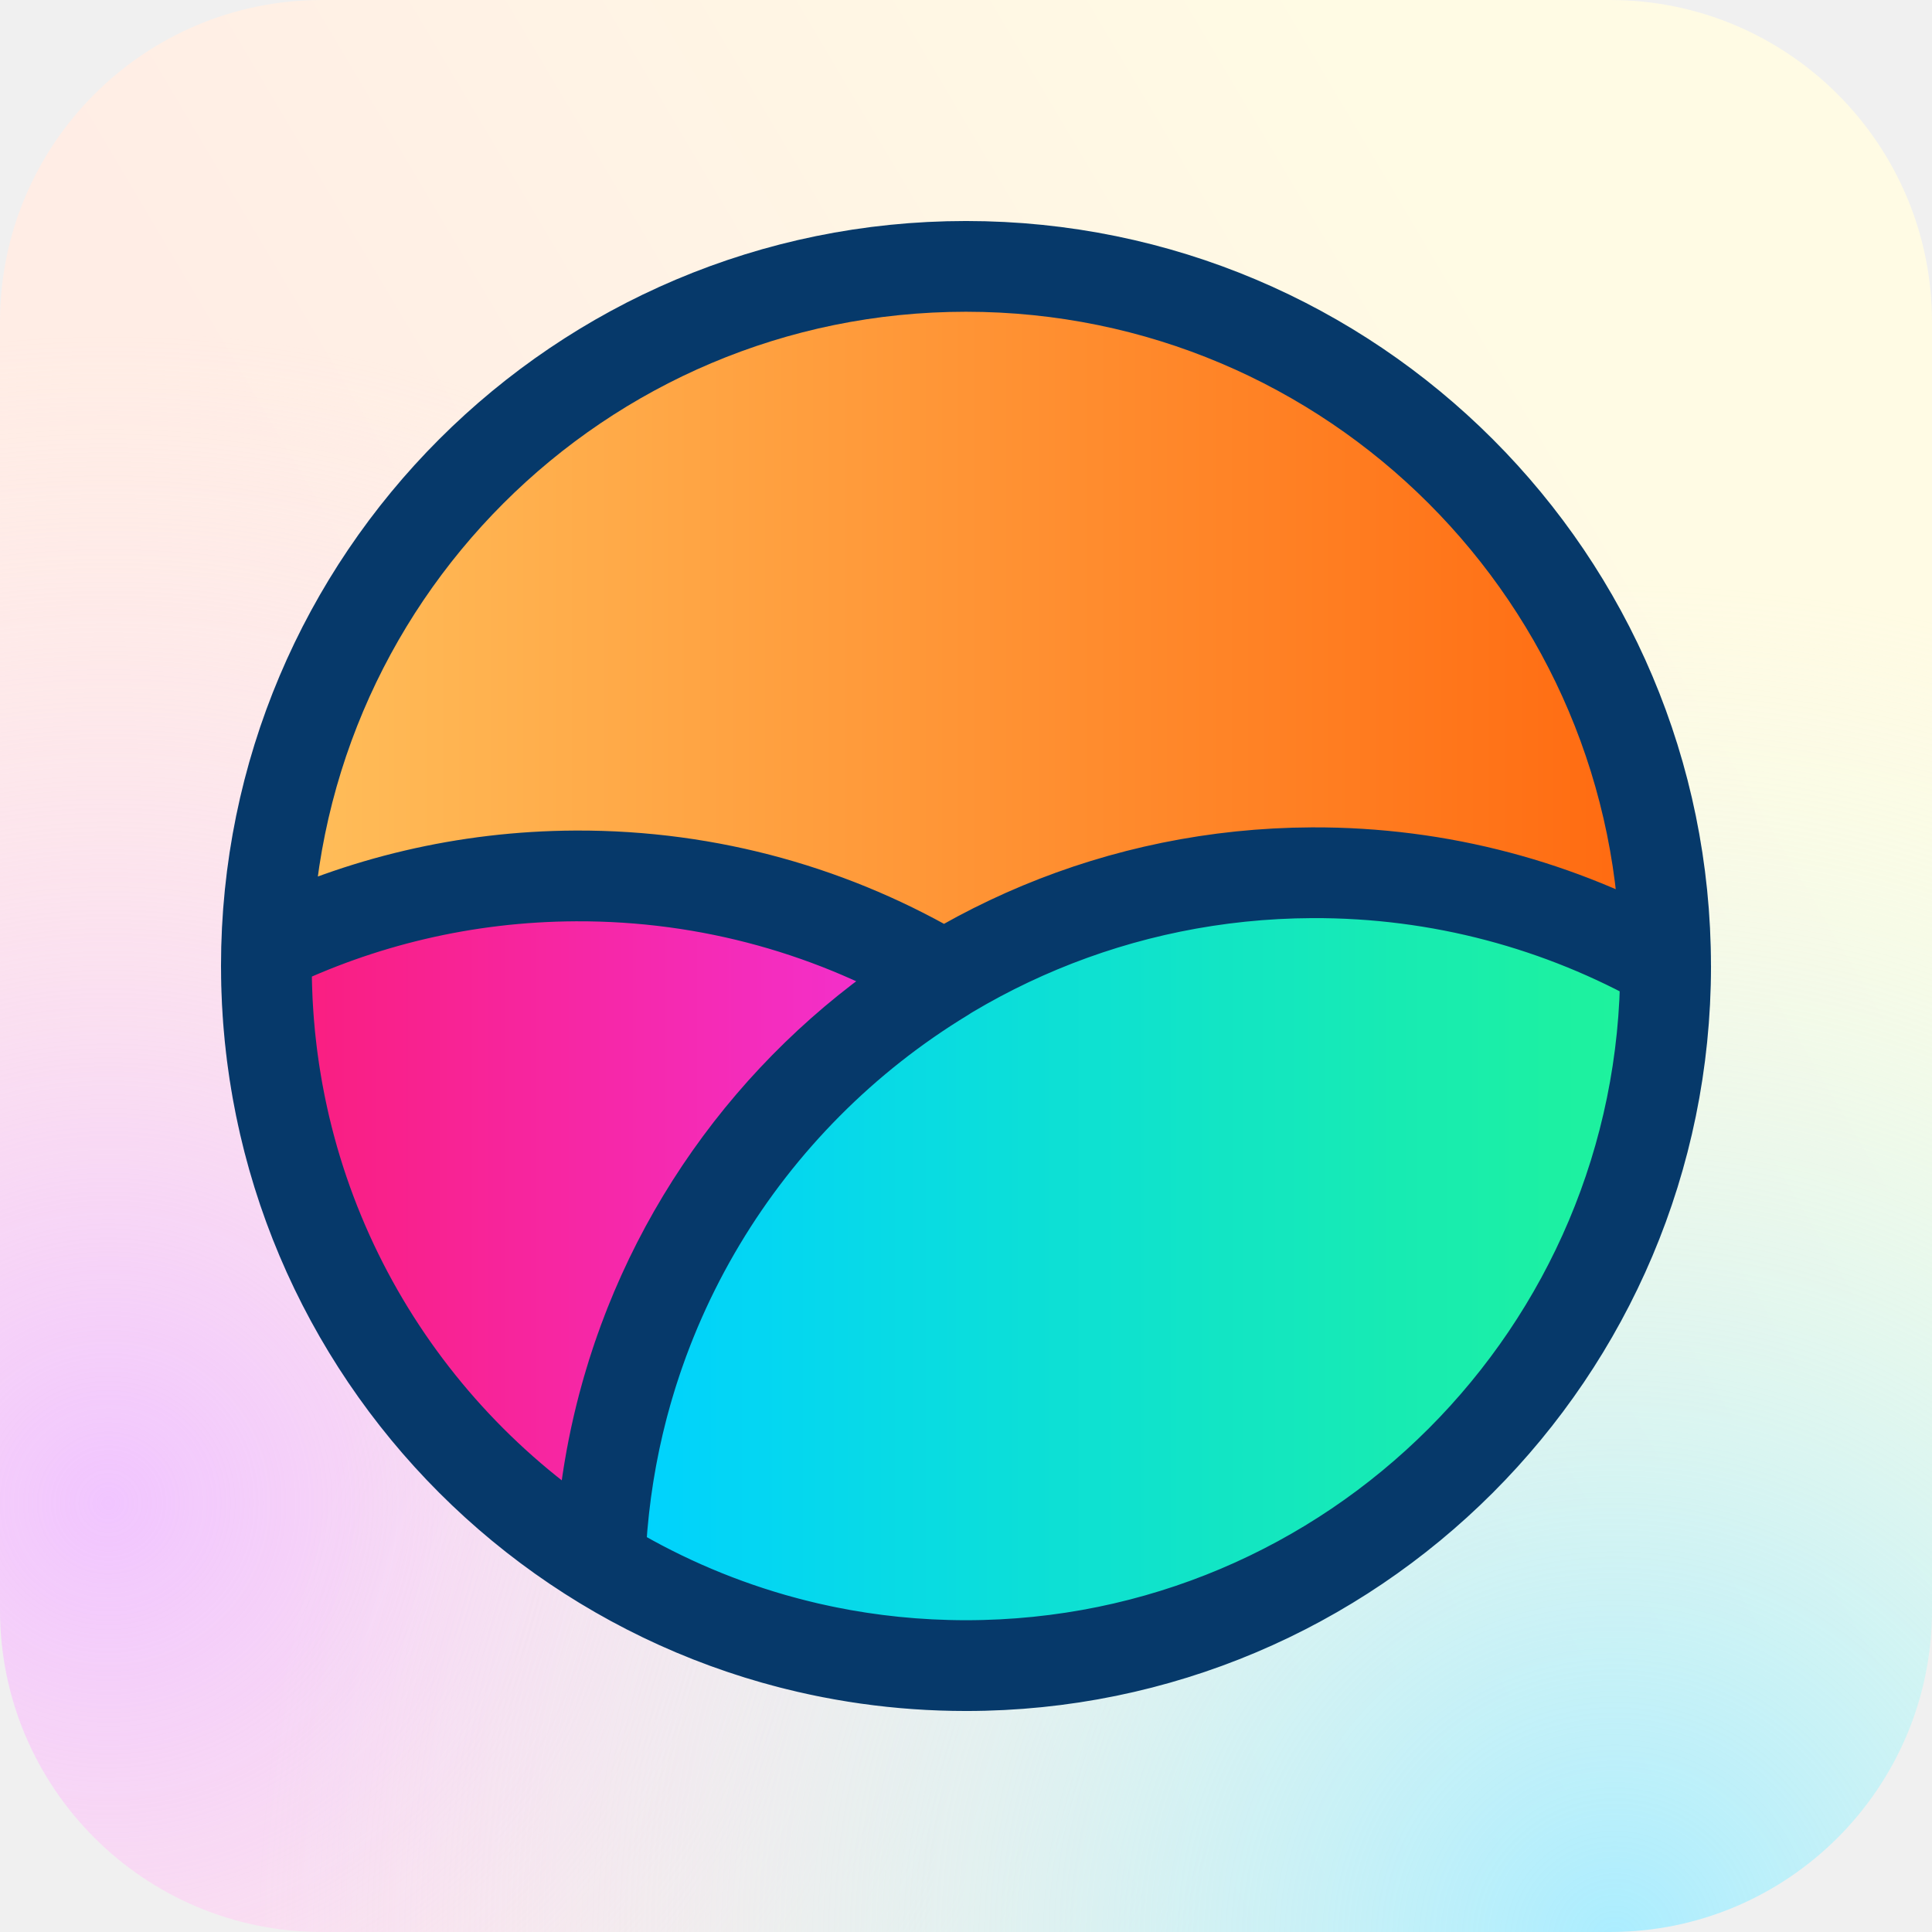
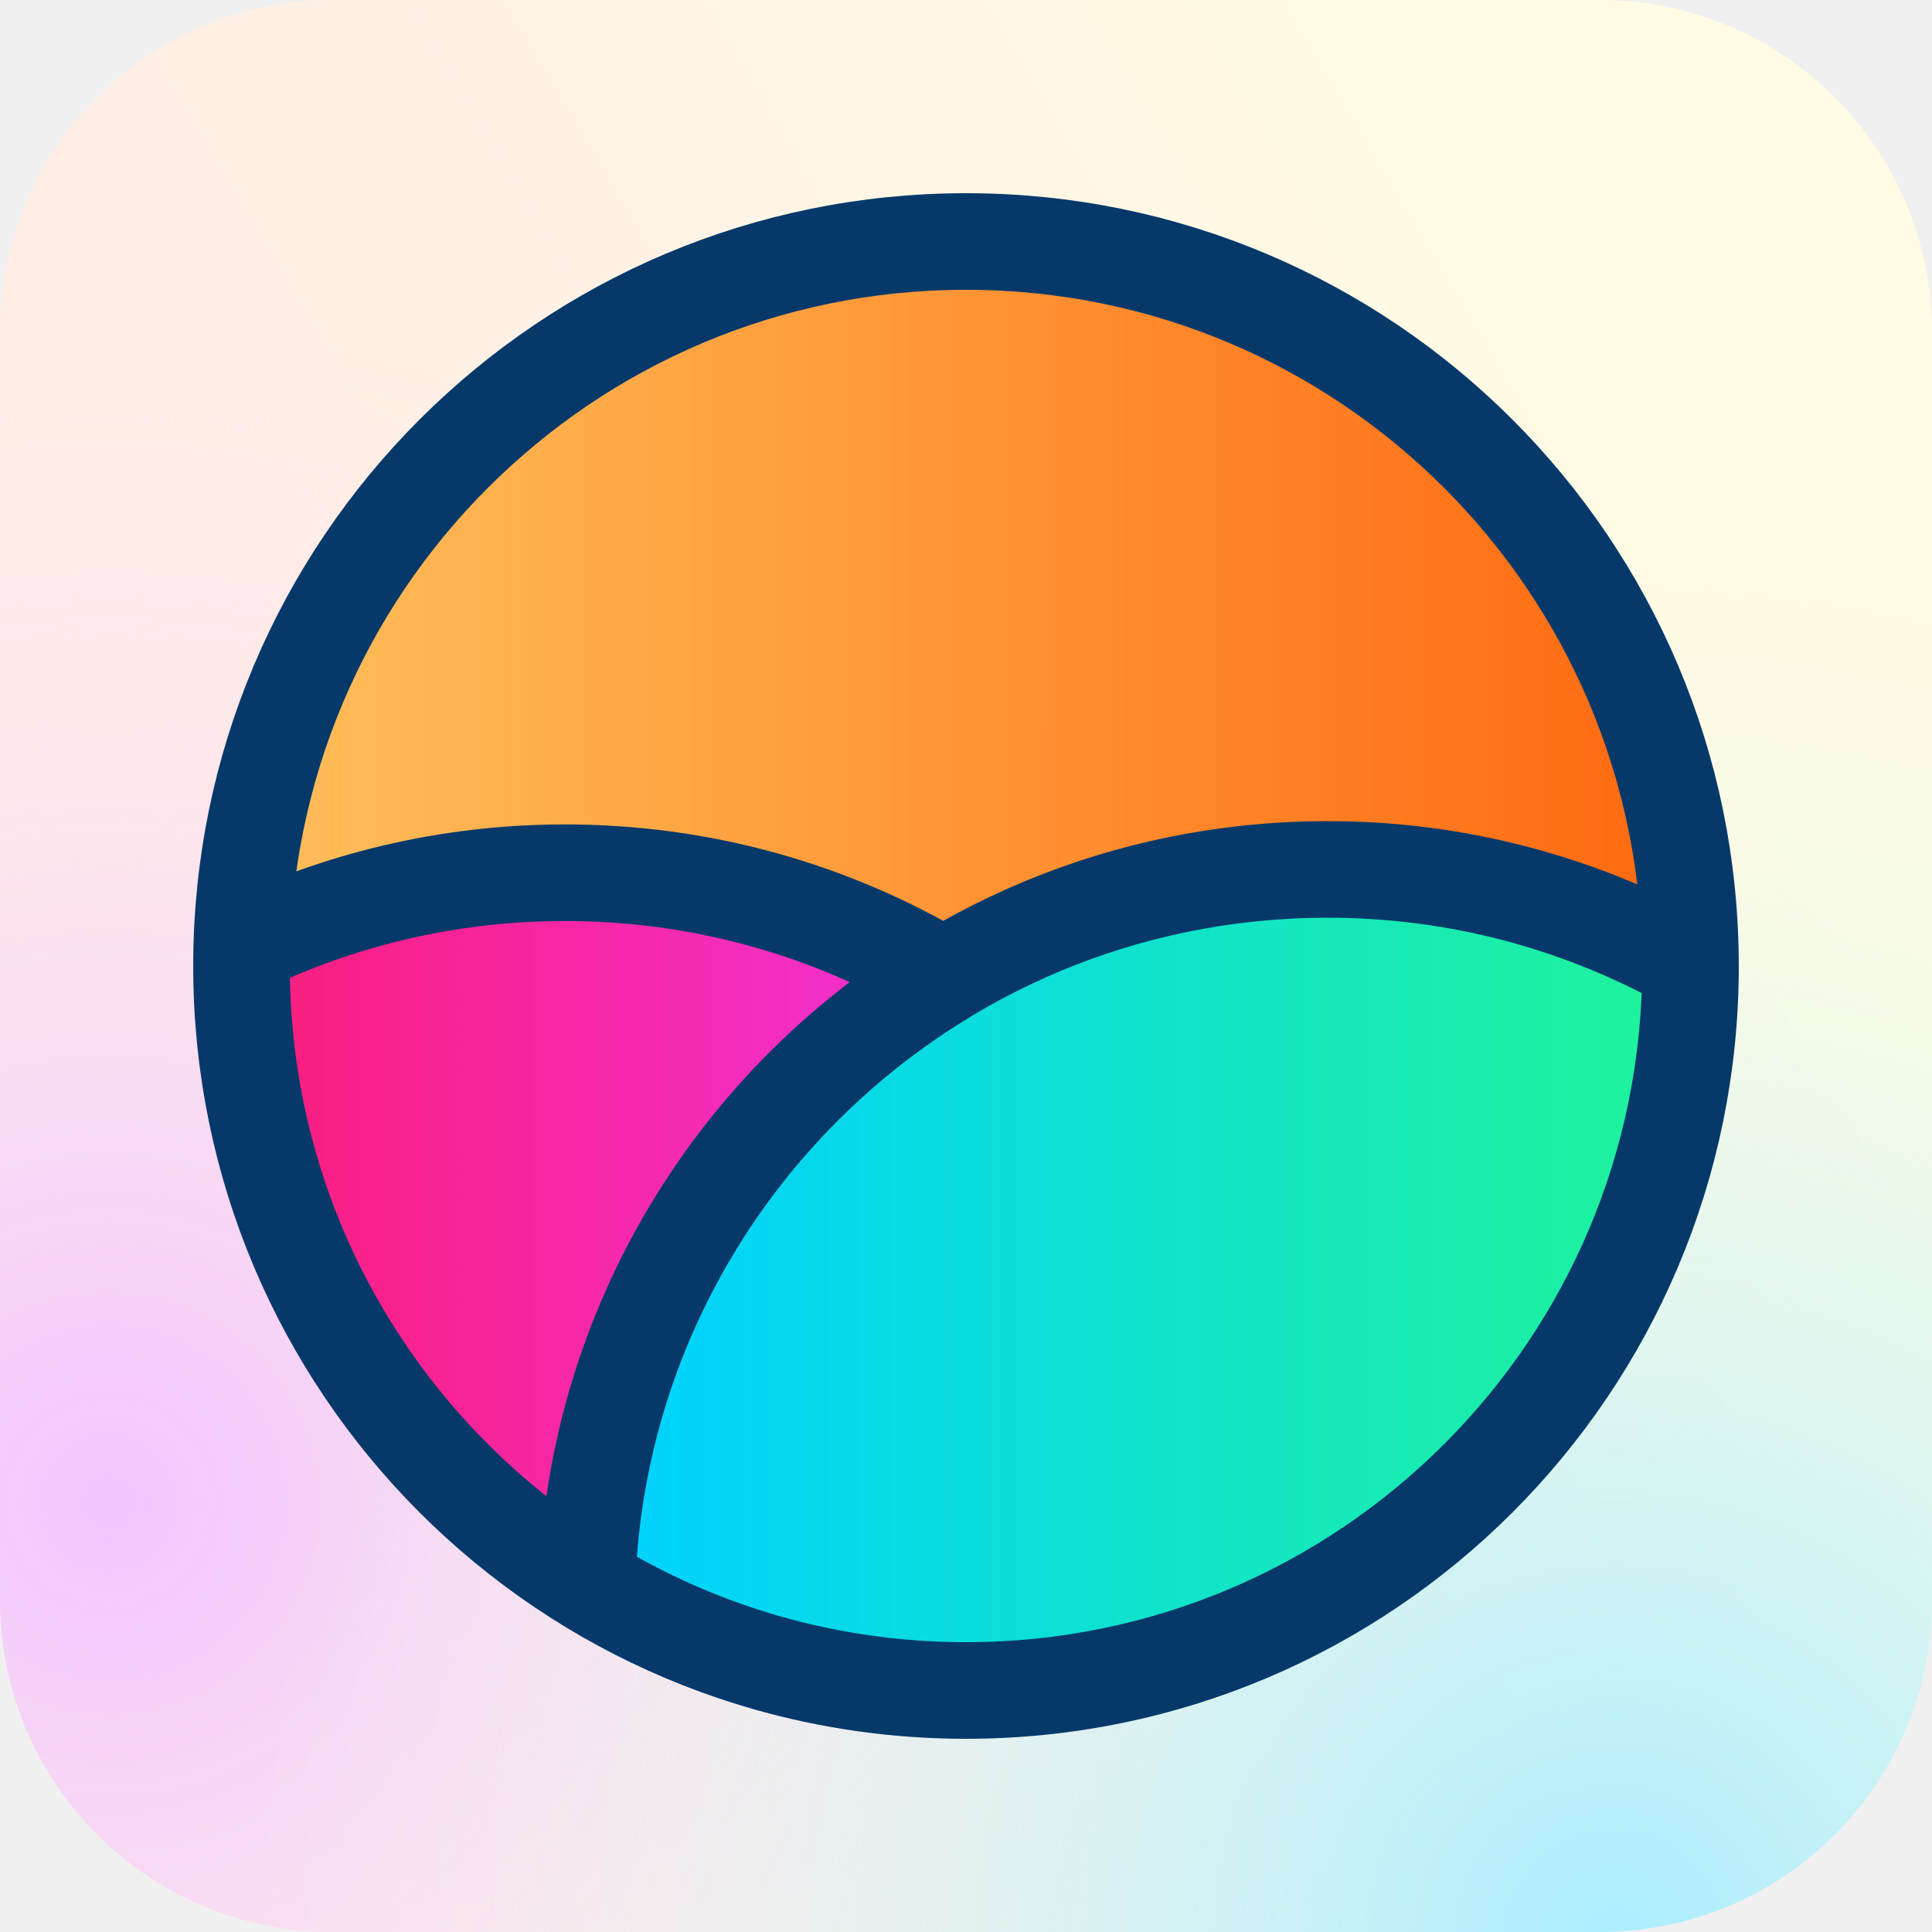
- <svg xmlns="http://www.w3.org/2000/svg" fill="none" viewBox="0 0 1320 1320">
+ <svg xmlns="http://www.w3.org/2000/svg" fill="none" viewBox="0 0 1280 1280">
  <g clip-path="url(#a)">
-     <mask id="b" width="1320" height="1320" x="0" y="0" maskUnits="userSpaceOnUse" style="mask-type:luminance">
-       <rect width="1320" height="1320" fill="#fff" rx="220" />
+     <mask id="b" width="1280" height="1280" x="0" y="0" maskUnits="userSpaceOnUse" style="mask-type:luminance">
+       <rect width="1280" height="1280" fill="#fff" rx="220" />
    </mask>
    <g mask="url(#b)">
-       <path fill="url(#c)" d="M0 0h1320v1320H0z" />
-       <path fill="url(#d)" d="M-719.214 1024.48c0-440.088 356.756-796.844 796.838-796.844s796.838 356.756 796.838 796.844c0 440.07-356.756 796.83-796.838 796.83s-796.838-356.76-796.838-796.83" />
-       <path fill="url(#e)" d="M175.174 1320c0-510.077 413.5-923.579 923.586-923.579 510.07 0 923.57 413.502 923.57 923.579 0 510.08-413.5 923.58-923.57 923.58-510.086 0-923.586-413.5-923.586-923.58" />
+       <path fill="url(#c)" d="M0 0h1280v1280H0z" />
+       <path fill="url(#d)" d="M-697.42 993.43c0-426.748 345.946-772.693 772.692-772.693S847.963 566.682 847.963 993.43c0 426.74-345.945 772.69-772.691 772.69S-697.42 1420.17-697.42 993.43" />
+       <path fill="url(#e)" d="M169.866 1280c0-494.62 400.97-895.592 895.594-895.592 494.62 0 895.59 400.972 895.59 895.592s-400.97 895.59-895.59 895.59c-494.624 0-895.594-400.97-895.594-895.59" />
    </g>
-     <path fill="url(#f)" d="M182 660c0-263.992 214.008-478 478-478s478 214.008 478 478-214.008 478-478 478-478-214.008-478-478" />
-     <path fill="url(#g)" d="M896.412 597.005C633.086 598.152 419.392 806.997 410 1067.47c72.747 44.69 158.382 70.53 250.056 70.53C924.018 1138 1138 924.279 1138 660.639c0-.354-.03-.702-.03-1.057-71.38-40.129-153.789-62.959-241.558-62.577" />
-     <path fill="url(#h)" d="M392.75 599.005c-75.441.33-146.797 17.848-210.427 48.791-.112 4.25-.323 8.485-.323 12.763 0 172.323 90.962 323.312 227.32 407.441 6.096-169.739 98.522-317.516 234.68-400.412-73.504-43.898-159.46-68.984-251.25-68.583" />
-     <path stroke="#06396A" stroke-linecap="round" stroke-linejoin="round" stroke-miterlimit="10" stroke-width="62" d="M409.921 1067.37c-136.711-84.116-227.91-235.076-227.91-407.366 0-4.278.212-8.511.323-12.762 63.796-30.936 135.338-48.451 210.974-48.782 92.03-.401 178.209 24.682 251.905 68.571C508.7 749.912 416.034 897.66 409.921 1067.37m0 0c9.395-260.816 223.11-469.936 486.461-471.085 87.778-.382 170.198 22.477 241.578 62.66.01.355.04.704.04 1.059C1138 923.991 923.991 1138 660.004 1138c-91.684 0-177.327-25.88-250.083-70.63M182 659.992C182 396.005 396.005 182 659.992 182s477.988 214.005 477.988 477.992-213.999 477.988-477.988 477.988S182 923.981 182 659.992" />
+     <g clip-path="url(#f)">
+       <path fill="url(#g)" d="M162 640c0-263.992 214.008-478 478-478s478 214.008 478 478-214.008 478-478 478-478-214.008-478-478" />
+       <path fill="url(#h)" d="M876.412 577.005C613.086 578.152 399.392 786.997 390 1047.47c72.747 44.69 158.382 70.53 250.056 70.53C904.018 1118 1118 904.279 1118 640.639c0-.354-.03-.702-.03-1.057-71.38-40.129-153.789-62.959-241.558-62.577" />
+       <path fill="url(#i)" d="M372.75 579.005c-75.441.33-146.797 17.848-210.427 48.791-.112 4.25-.323 8.485-.323 12.763 0 172.323 90.962 323.312 227.32 407.441 6.096-169.739 98.522-317.516 234.68-400.412-73.504-43.898-159.46-68.984-251.25-68.583" />
+       <path stroke="#06396A" stroke-linecap="round" stroke-linejoin="round" stroke-miterlimit="10" stroke-width="64" d="M388.875 1049.07c-137.283-84.463-228.864-236.055-228.864-409.066 0-4.296.213-8.547.324-12.815 64.063-31.066 135.905-48.654 211.857-48.986 92.415-.403 178.955 24.785 252.959 68.857-137.084 83.228-230.138 231.594-236.276 402.01m0 0c9.434-261.903 224.043-471.898 488.496-473.052 88.145-.383 170.909 22.571 242.589 62.923.01.356.04.707.04 1.063C1120 905.096 905.096 1120 640.004 1120c-92.068 0-178.069-25.98-251.129-70.93M160 639.992C160 374.9 374.9 160 639.992 160s479.988 214.9 479.988 479.992-214.894 479.988-479.988 479.988S160 905.086 160 639.992" />
+     </g>
  </g>
  <defs>
-     <linearGradient id="c" x1="337.536" x2="1023.66" y1="601.607" y2="195.378" gradientUnits="userSpaceOnUse">
+     <linearGradient id="c" x1="327.308" x2="992.636" y1="583.377" y2="189.457" gradientUnits="userSpaceOnUse">
      <stop stop-color="#FFEDE5" />
      <stop offset="1" stop-color="#FFFBE4" />
    </linearGradient>
-     <linearGradient id="f" x1="209" x2="1111" y1="660" y2="660" gradientUnits="userSpaceOnUse">
+     <linearGradient id="g" x1="190" x2="1090" y1="640" y2="640" gradientUnits="userSpaceOnUse">
      <stop stop-color="#FFBD59" />
      <stop offset="1" stop-color="#FF6B11" />
    </linearGradient>
-     <linearGradient id="g" x1="433.3" x2="1376.5" y1="1096.5" y2="1096.5" gradientUnits="userSpaceOnUse">
+     <linearGradient id="h" x1="412.3" x2="1357.5" y1="1076.5" y2="1076.5" gradientUnits="userSpaceOnUse">
      <stop stop-color="#00D2FF" />
      <stop offset="1" stop-color="#2AFF75" />
    </linearGradient>
-     <linearGradient id="h" x1="-83.2" x2="860" y1="1099" y2="1099" gradientUnits="userSpaceOnUse">
+     <linearGradient id="i" x1="-104.2" x2="841" y1="1079" y2="1079" gradientUnits="userSpaceOnUse">
      <stop stop-color="#FF1148" />
      <stop offset="1" stop-color="#EE3CFF" />
    </linearGradient>
-     <radialGradient id="d" cx="0" cy="0" r="1" gradientTransform="translate(77.624 1024.48)scale(796.837)" gradientUnits="userSpaceOnUse">
+     <radialGradient id="d" cx="0" cy="0" r="1" gradientTransform="translate(75.272 993.434)scale(772.691)" gradientUnits="userSpaceOnUse">
      <stop stop-color="#F1C5FF" />
      <stop offset="1" stop-color="#FFEBF1" stop-opacity="0" />
    </radialGradient>
-     <radialGradient id="e" cx="0" cy="0" r="1" gradientTransform="translate(1098.74 1320)scale(923.58)" gradientUnits="userSpaceOnUse">
+     <radialGradient id="e" cx="0" cy="0" r="1" gradientTransform="translate(1065.45 1280)scale(895.592)" gradientUnits="userSpaceOnUse">
      <stop stop-color="#ABEDFF" />
      <stop offset="1" stop-color="#EBFFEE" stop-opacity="0" />
    </radialGradient>
    <clipPath id="a">
-       <path fill="#fff" d="M0 0h1320v1320H0z" />
+       <path fill="#fff" d="M0 0h1280v1280H0z" />
+     </clipPath>
+     <clipPath id="f">
+       <path fill="#fff" d="M128 128h1024v1024H128z" />
    </clipPath>
  </defs>
</svg>
